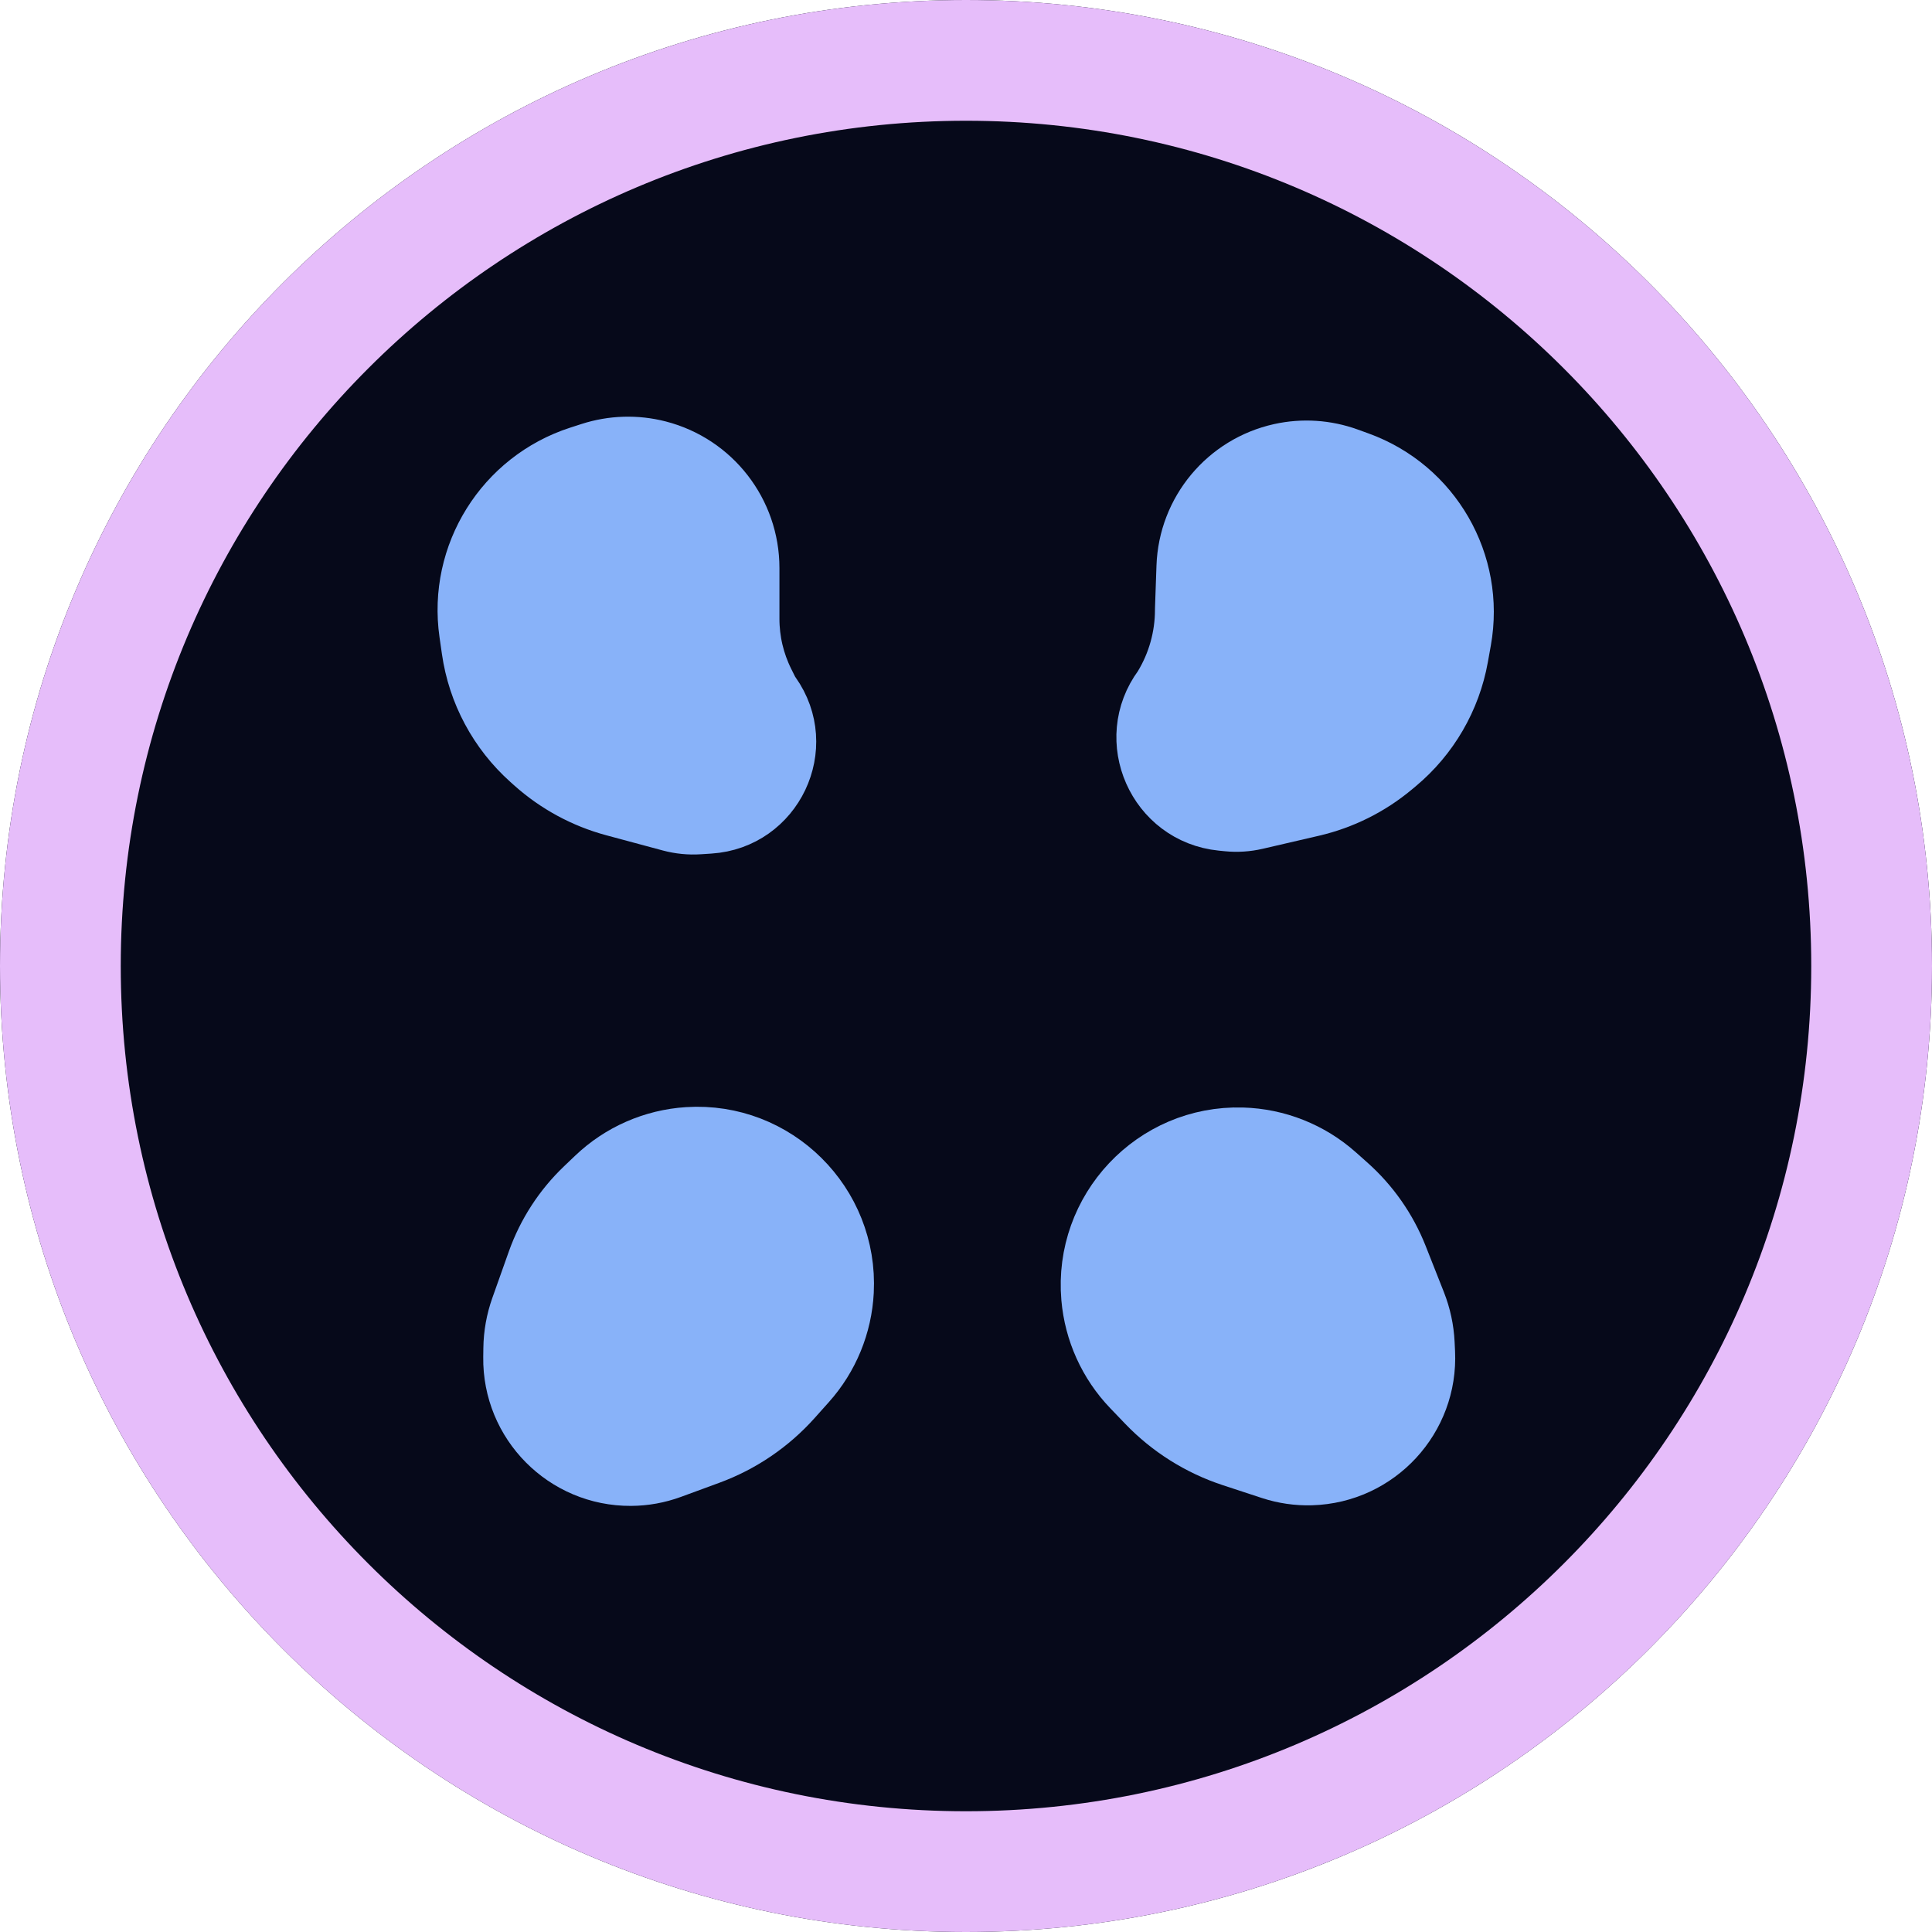
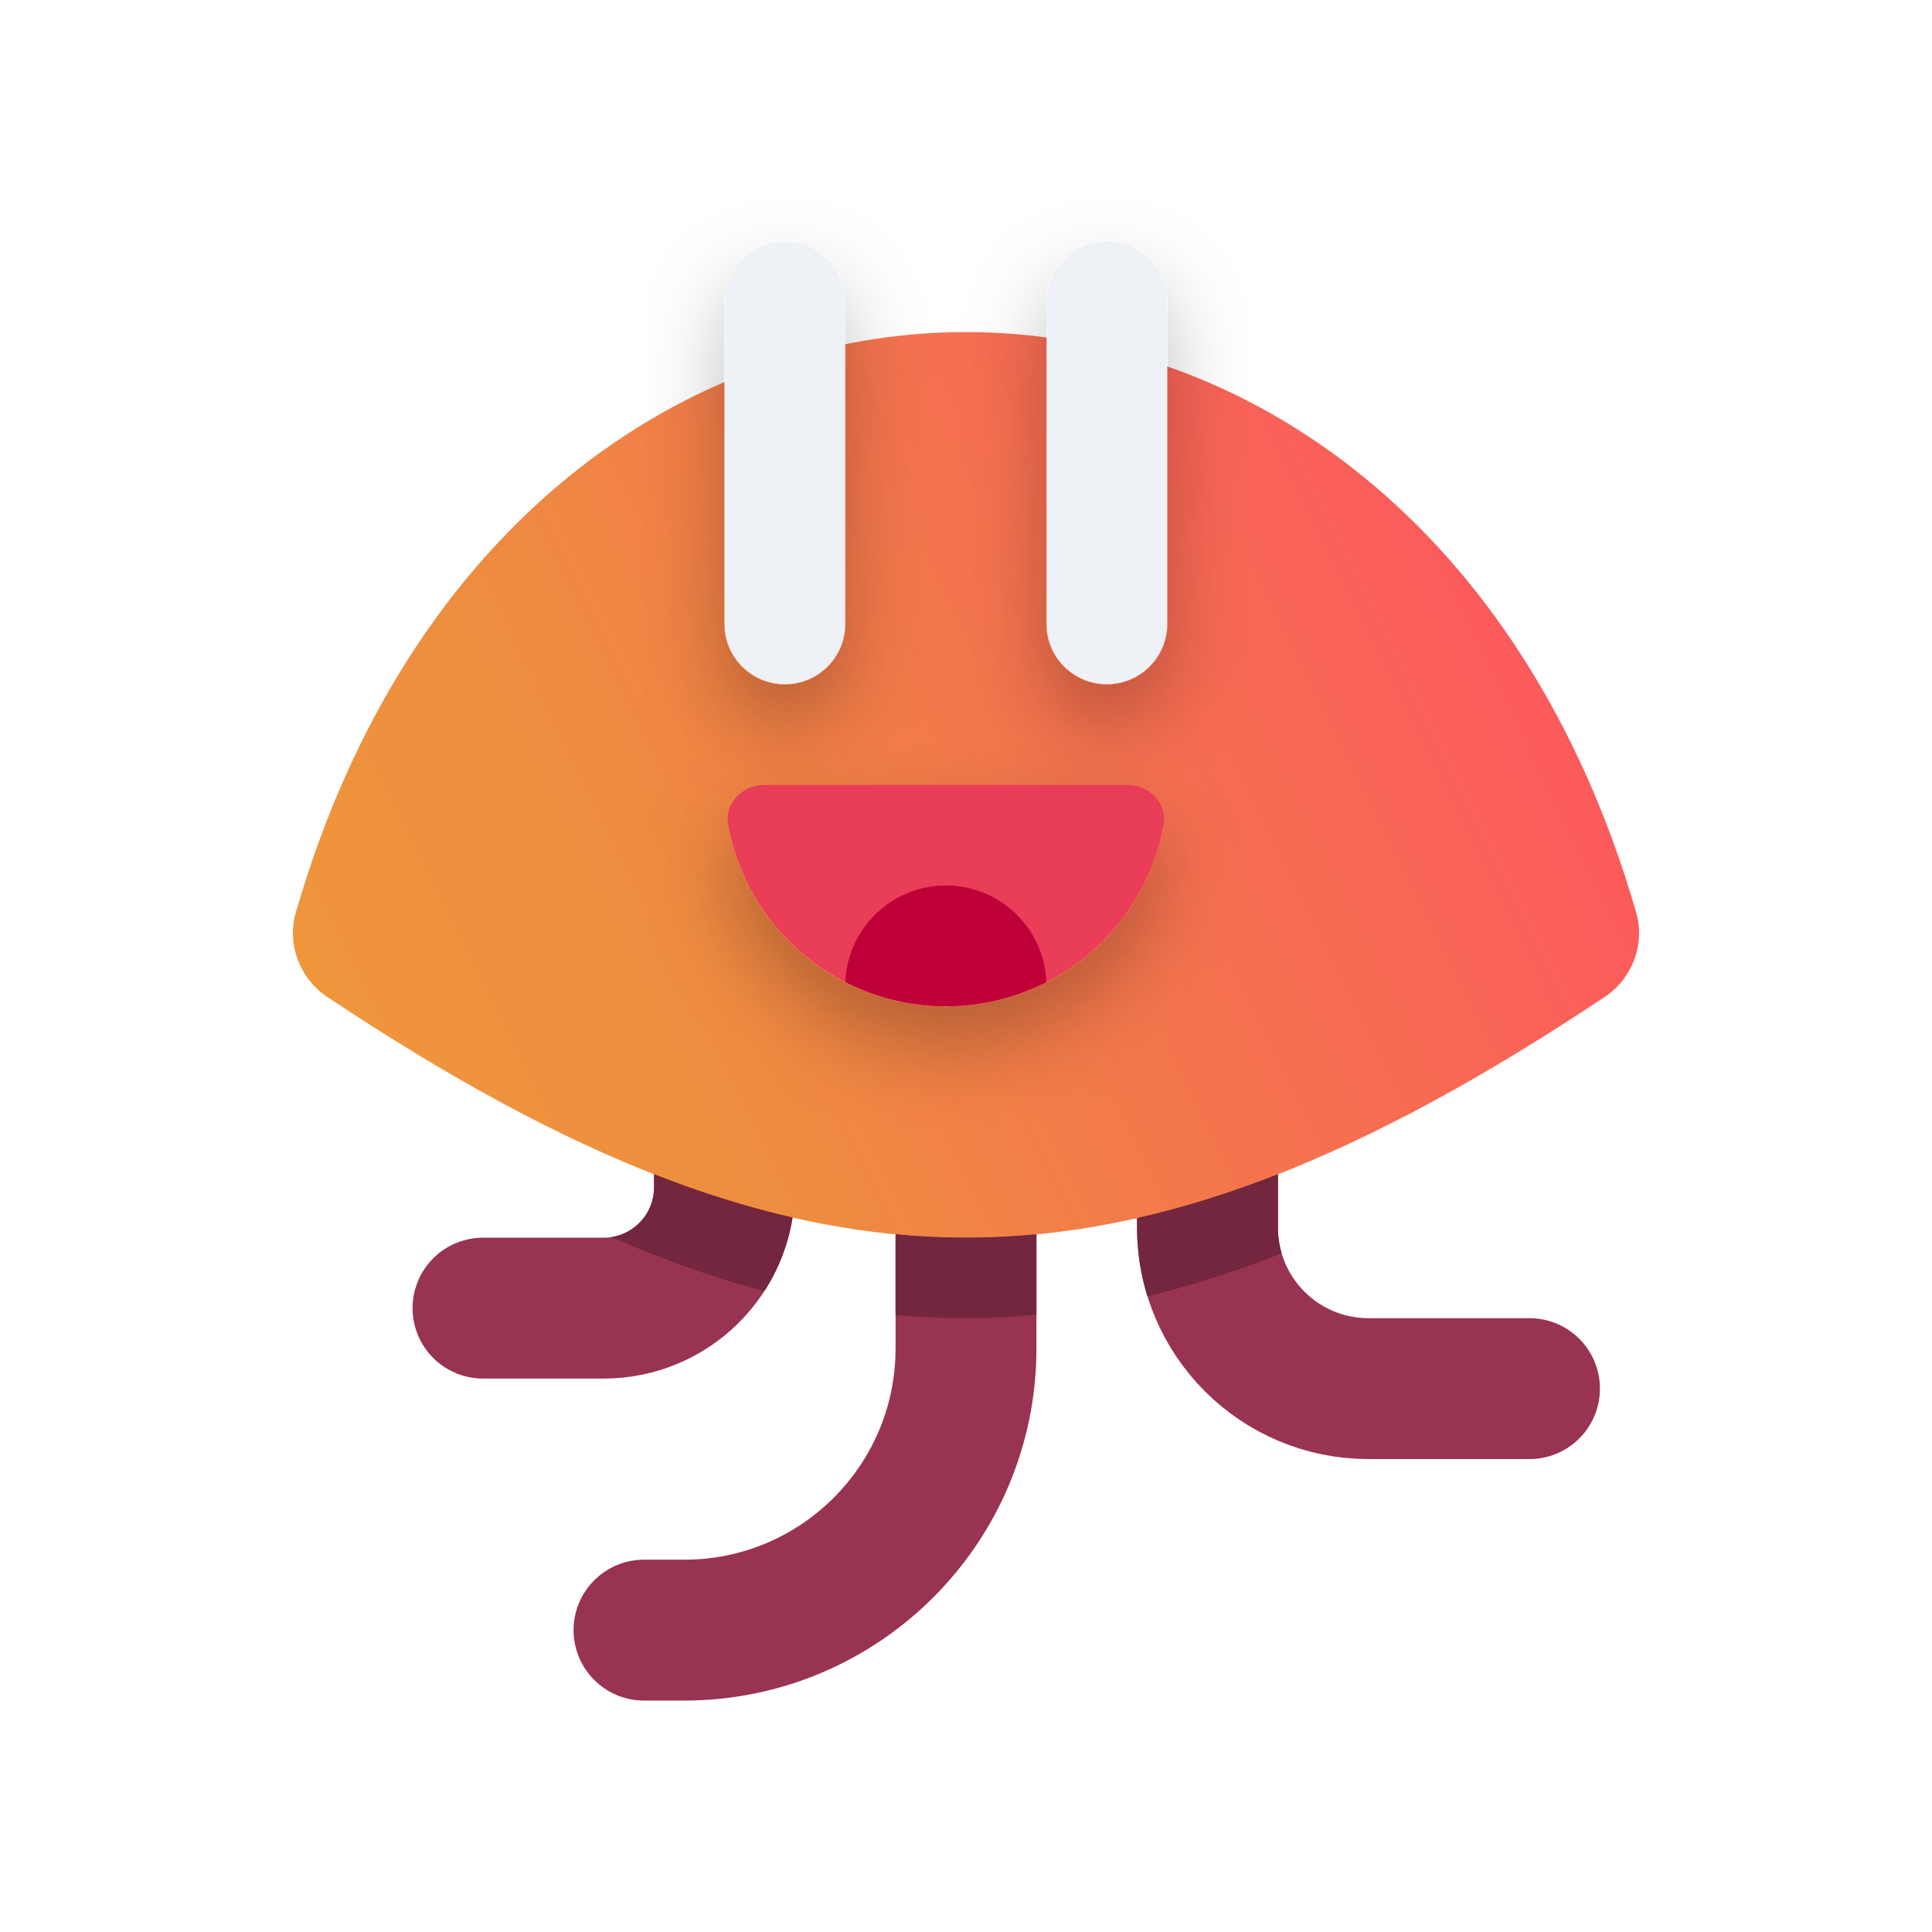
- <svg xmlns="http://www.w3.org/2000/svg" width="512" height="512" viewBox="0 0 512 512" fill="none">
-   <circle cx="256" cy="256" r="256" fill="#06091A" />
-   <path d="M156.247 119.027L158.381 125.635L156.247 119.027L153.301 119.978C133.003 126.534 120.379 146.758 123.405 167.873L124.047 172.35C125.686 183.795 131.307 194.295 139.92 202.007L140.939 202.92C147.111 208.445 154.493 212.445 162.492 214.597L177.45 218.622C180.009 219.31 182.664 219.574 185.309 219.402L184.855 212.417L185.309 219.402L188.097 219.221C205.795 218.071 215.364 197.945 205.084 183.492C204.823 183.125 204.591 182.739 204.39 182.336L203.412 180.372C200.878 175.286 199.559 169.681 199.559 163.999L199.559 161.974L199.559 150.552C199.559 135.44 189.332 122.243 174.698 118.471C168.619 116.905 162.22 117.097 156.247 119.027Z" fill="#88B2F9" stroke="#88B2F9" stroke-width="14" stroke-linejoin="round" />
-   <path d="M135.095 357.315L135.063 359.675C134.819 377.569 149.31 392.178 167.205 392.078C170.909 392.058 174.581 391.394 178.057 390.116L188.224 386.379C196.842 383.211 204.549 377.974 210.668 371.129L214.45 366.898C220.534 360.091 224.101 351.384 224.566 342.278C225.778 318.517 206.024 298.869 182.23 300.389C172.878 300.986 164.036 304.86 157.257 311.329L154.308 314.143C148.527 319.66 144.122 326.456 141.447 333.985L137.07 346.305C135.814 349.842 135.146 353.562 135.095 357.315Z" fill="#88B2F9" stroke="#88B2F9" stroke-width="14" stroke-linejoin="round" />
-   <path d="M378.494 355.941L378.609 358.308C379.48 376.239 365.464 391.392 347.52 391.918C343.807 392.027 340.103 391.49 336.573 390.331L326.241 386.937C317.487 384.062 309.574 379.08 303.197 372.429L299.255 368.317C292.915 361.705 289.034 353.099 288.249 343.985C286.202 320.202 305.321 299.81 329.232 300.501C338.63 300.772 347.631 304.346 354.655 310.596L357.713 313.316C363.703 318.646 368.359 325.307 371.305 332.764L376.128 344.973C377.512 348.475 378.311 352.18 378.494 355.941Z" fill="#88B2F9" stroke="#88B2F9" stroke-width="14" stroke-linejoin="round" />
-   <path d="M313.078 161.615C313.078 161.533 313.079 161.452 313.082 161.371L313.475 150.101C313.997 135.149 324.572 122.445 339.181 119.219C345.249 117.879 351.573 118.291 357.417 120.406L360.291 121.446C380.134 128.629 391.917 149.061 388.196 169.834L387.409 174.23C385.393 185.486 379.475 195.672 370.694 202.998L369.657 203.863C363.367 209.111 355.932 212.81 347.951 214.661L333.053 218.117C330.495 218.71 327.857 218.879 325.243 218.618L323.701 218.463C305.816 216.672 296.771 196.091 307.399 181.723L307.463 181.619C311.135 175.593 313.078 168.672 313.078 161.615Z" fill="#88B2F9" stroke="#88B2F9" stroke-width="14" stroke-linejoin="round" />
-   <circle cx="256" cy="256" r="240" stroke="#E6BDFA" stroke-width="32" stroke-linejoin="round" />
+ <svg xmlns="http://www.w3.org/2000/svg" width="48" height="48" viewBox="0 0 48 48" fill="none">
+   <path d="M18 22.5V29.5C18 31.157 16.657 32.5 15 32.5H12" stroke="#993352" stroke-width="3.5" stroke-linecap="round" />
+   <path d="M24 21V33.5C24 37.366 20.866 40.5 17 40.5H16" stroke="#993352" stroke-width="3.5" stroke-linecap="round" />
+   <path d="M30 21.5V30.5C30 32.709 31.791 34.5 34 34.5H38" stroke="#993352" stroke-width="3.5" stroke-linecap="round" />
+   <path d="M40.65 22.669C35.097 3.444 12.902 3.444 7.35 22.669C7.121 23.461 7.446 24.312 8.132 24.769C20.101 32.744 27.899 32.744 39.868 24.769C40.554 24.312 40.879 23.461 40.65 22.669Z" fill="url(#paint0_linear)" />
+   <g filter="url(#filter0_d)">
+     <path d="M28 19.5C28.552 19.5 29.009 19.951 28.909 20.494C28.709 21.584 28.183 22.595 27.389 23.389C26.358 24.421 24.959 25 23.5 25C22.041 25 20.642 24.421 19.611 23.389C18.817 22.595 18.291 21.584 18.091 20.494C17.991 19.951 18.448 19.5 19 19.5L23.5 19.5H28Z" fill="#E93D58" />
+     <mask id="mask0" style="mask-type:alpha" maskUnits="userSpaceOnUse" x="18" y="19" width="11" height="6">
+       <path d="M28 19.5C28.552 19.5 29.009 19.951 28.909 20.494C28.709 21.584 28.183 22.595 27.389 23.389C26.358 24.421 24.959 25 23.5 25C22.041 25 20.642 24.421 19.611 23.389C18.817 22.595 18.291 21.584 18.091 20.494C17.991 19.951 18.448 19.5 19 19.5L23.5 19.5H28Z" fill="#E93D58" />
+     </mask>
+     <g mask="url(#mask0)">
+       <circle cx="23.5" cy="24.5" r="2.5" fill="#BF0039" />
+     </g>
+   </g>
+   <g filter="url(#filter1_d)">
+     <rect x="18" y="6" width="3" height="11" rx="1.5" fill="#EEF1F5" />
+     <rect x="26" y="6" width="3" height="11" rx="1.5" fill="#EEF1F5" />
+   </g>
+   <path fill-rule="evenodd" clip-rule="evenodd" d="M28.25 30.264C29.397 30.005 30.56 29.642 31.75 29.175V30.5C31.75 30.722 31.782 30.936 31.842 31.138C30.708 31.588 29.6 31.943 28.507 32.204C28.34 31.666 28.25 31.093 28.25 30.5V30.264ZM22.25 30.667C23.419 30.778 24.581 30.778 25.75 30.667V32.667C24.581 32.778 23.419 32.778 22.25 32.667V30.667ZM16.25 29.175C17.42 29.634 18.563 29.992 19.691 30.251C19.585 30.916 19.342 31.535 18.99 32.078C17.75 31.75 16.489 31.303 15.192 30.735C15.791 30.643 16.25 30.125 16.25 29.5V29.175Z" fill="#73263D" />
+   <defs>
+     <filter id="filter0_d" x="16.077" y="18.5" width="14.846" height="9.5" filterUnits="userSpaceOnUse" color-interpolation-filters="sRGB">
+       <feFlood flood-opacity="0" result="BackgroundImageFix" />
+       <feColorMatrix in="SourceAlpha" type="matrix" values="0 0 0 0 0 0 0 0 0 0 0 0 0 0 0 0 0 0 127 0" result="hardAlpha" />
+       <feOffset dy="1" />
+       <feGaussianBlur stdDeviation="1" />
+       <feComposite in2="hardAlpha" operator="out" />
+       <feColorMatrix type="matrix" values="0 0 0 0 0 0 0 0 0 0 0 0 0 0 0 0 0 0 0.25 0" />
+       <feBlend mode="normal" in2="BackgroundImageFix" result="effect1_dropShadow" />
+       <feBlend mode="normal" in="SourceGraphic" in2="effect1_dropShadow" result="shape" />
+     </filter>
+     <filter id="filter1_d" x="16" y="5" width="15" height="15" filterUnits="userSpaceOnUse" color-interpolation-filters="sRGB">
+       <feFlood flood-opacity="0" result="BackgroundImageFix" />
+       <feColorMatrix in="SourceAlpha" type="matrix" values="0 0 0 0 0 0 0 0 0 0 0 0 0 0 0 0 0 0 127 0" result="hardAlpha" />
+       <feOffset dy="1" />
+       <feGaussianBlur stdDeviation="1" />
+       <feComposite in2="hardAlpha" operator="out" />
+       <feColorMatrix type="matrix" values="0 0 0 0 0 0 0 0 0 0 0 0 0 0 0 0 0 0 0.25 0" />
+       <feBlend mode="normal" in2="BackgroundImageFix" result="effect1_dropShadow" />
+       <feBlend mode="normal" in="SourceGraphic" in2="effect1_dropShadow" result="shape" />
+     </filter>
+     <linearGradient id="paint0_linear" x1="6.976" y1="25.287" x2="41.272" y2="8.315" gradientUnits="userSpaceOnUse">
+       <stop stop-color="#EF973C" />
+       <stop offset="0.229" stop-color="#EE8D3F" />
+       <stop offset="1" stop-color="#FF4C64" />
+     </linearGradient>
+   </defs>
</svg>
